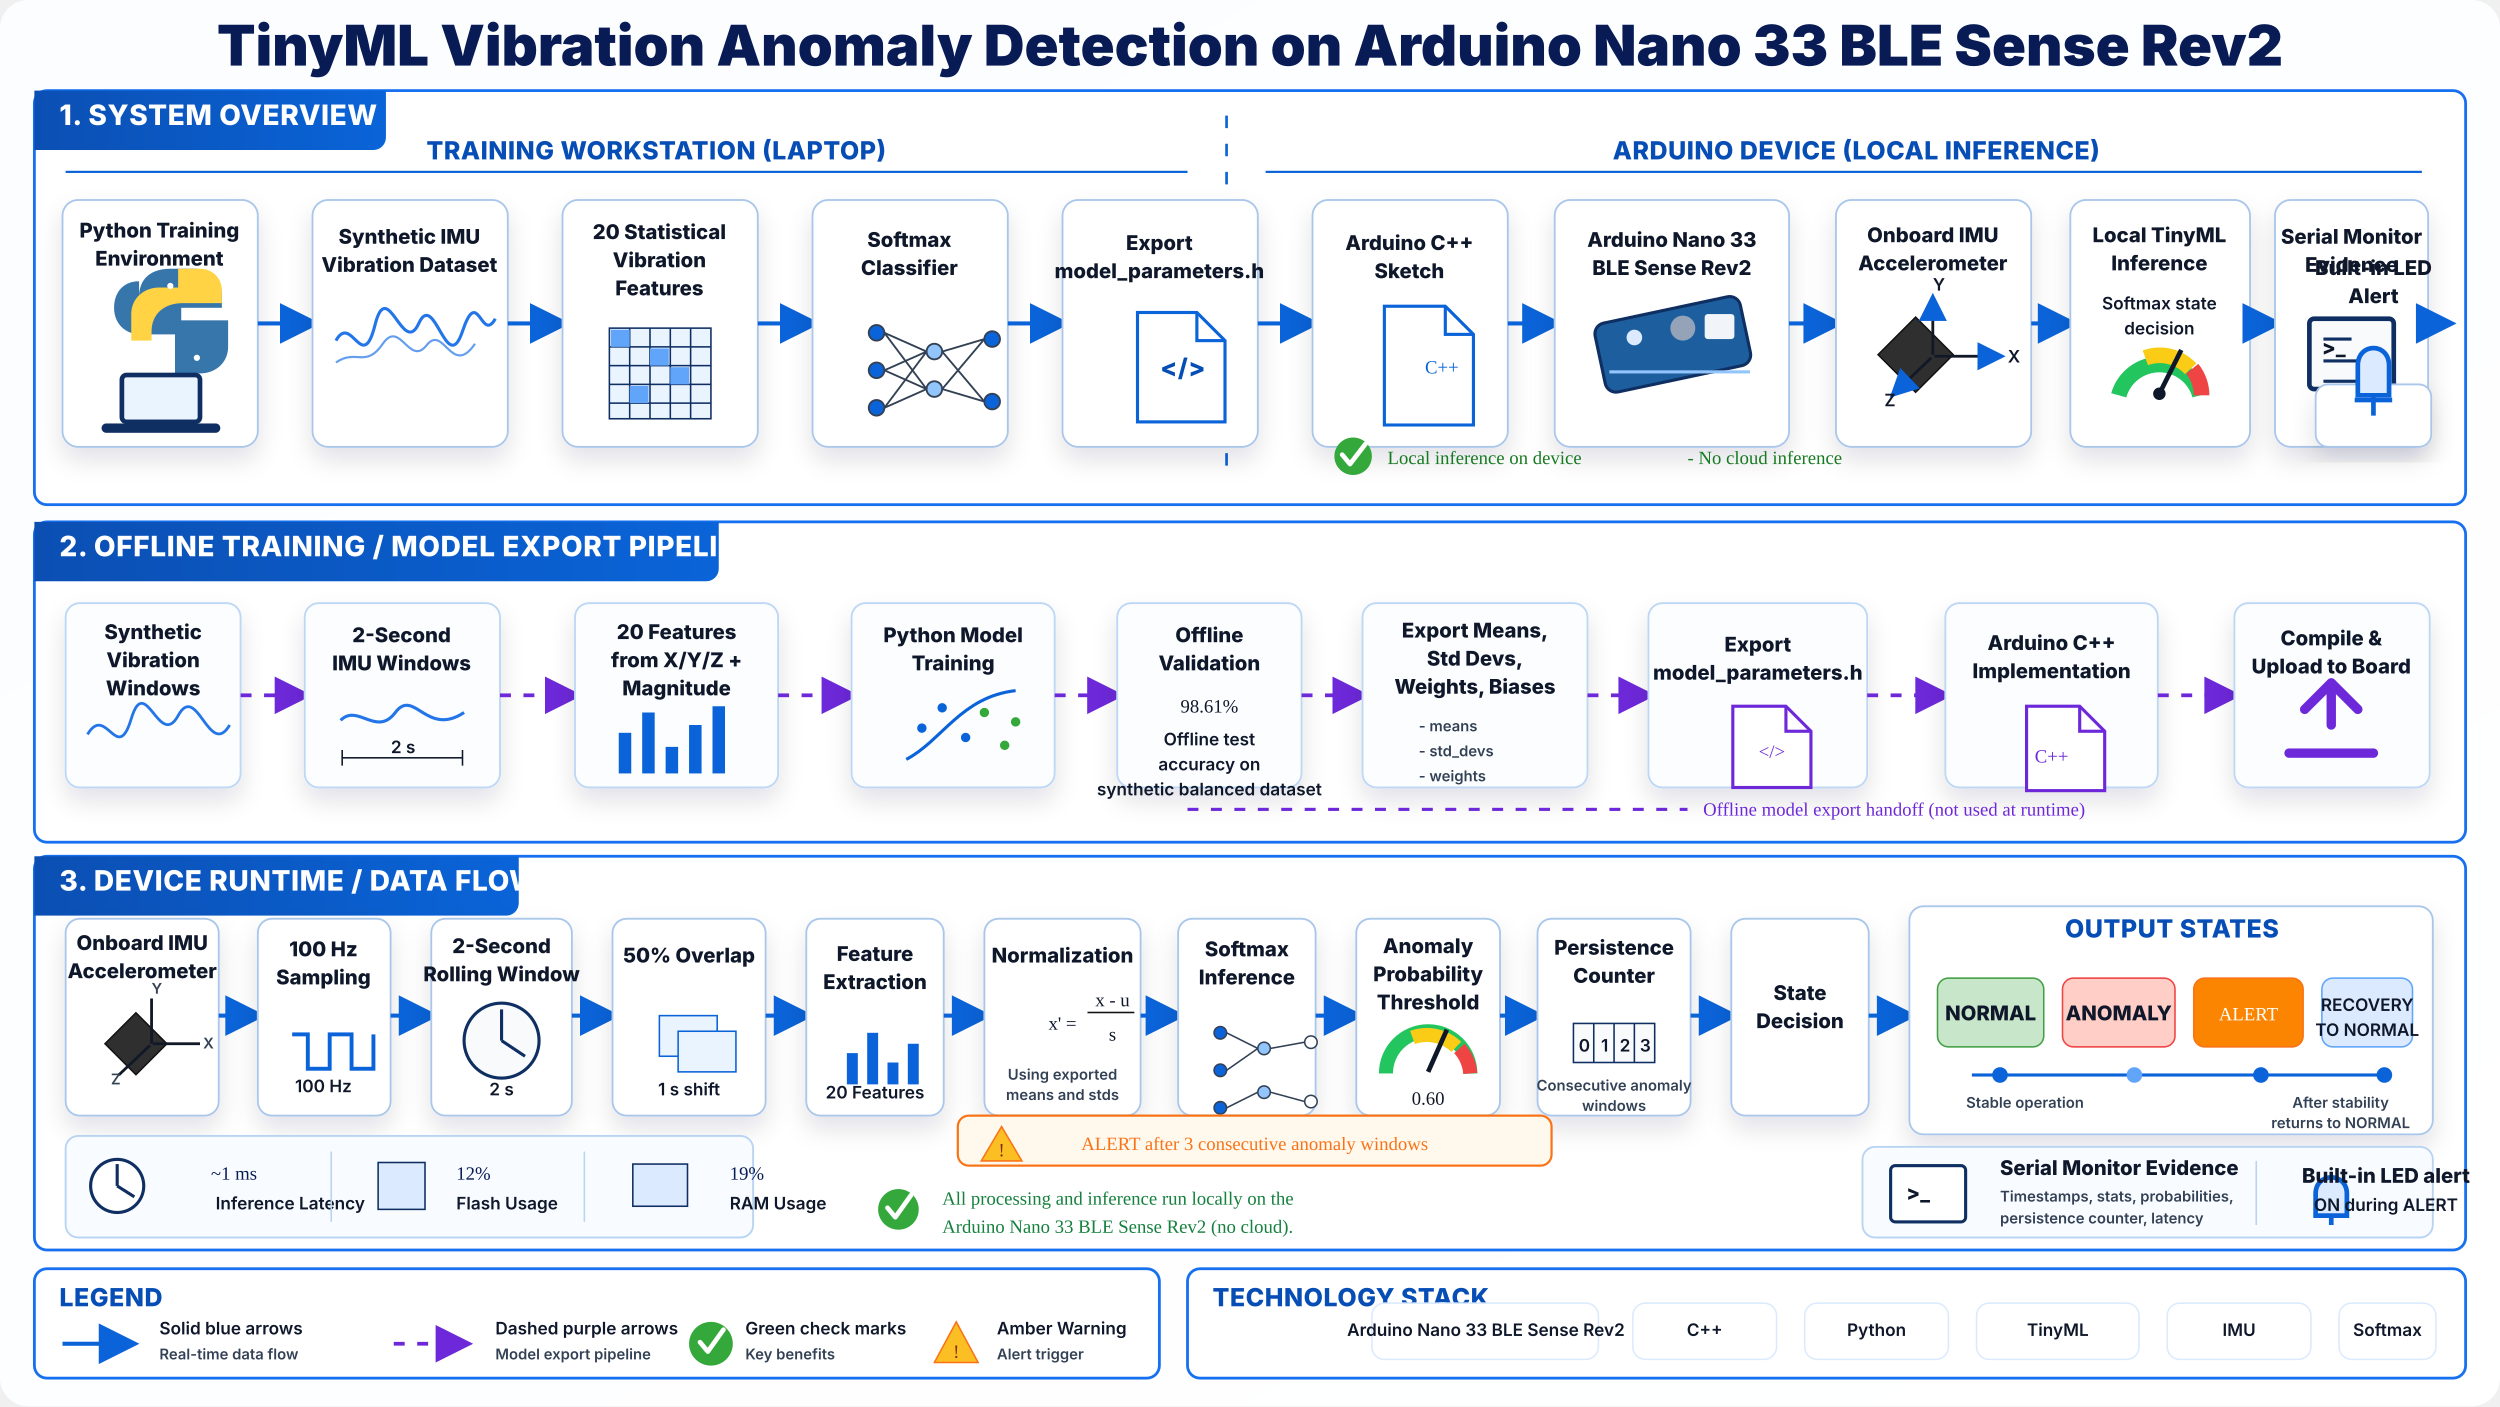
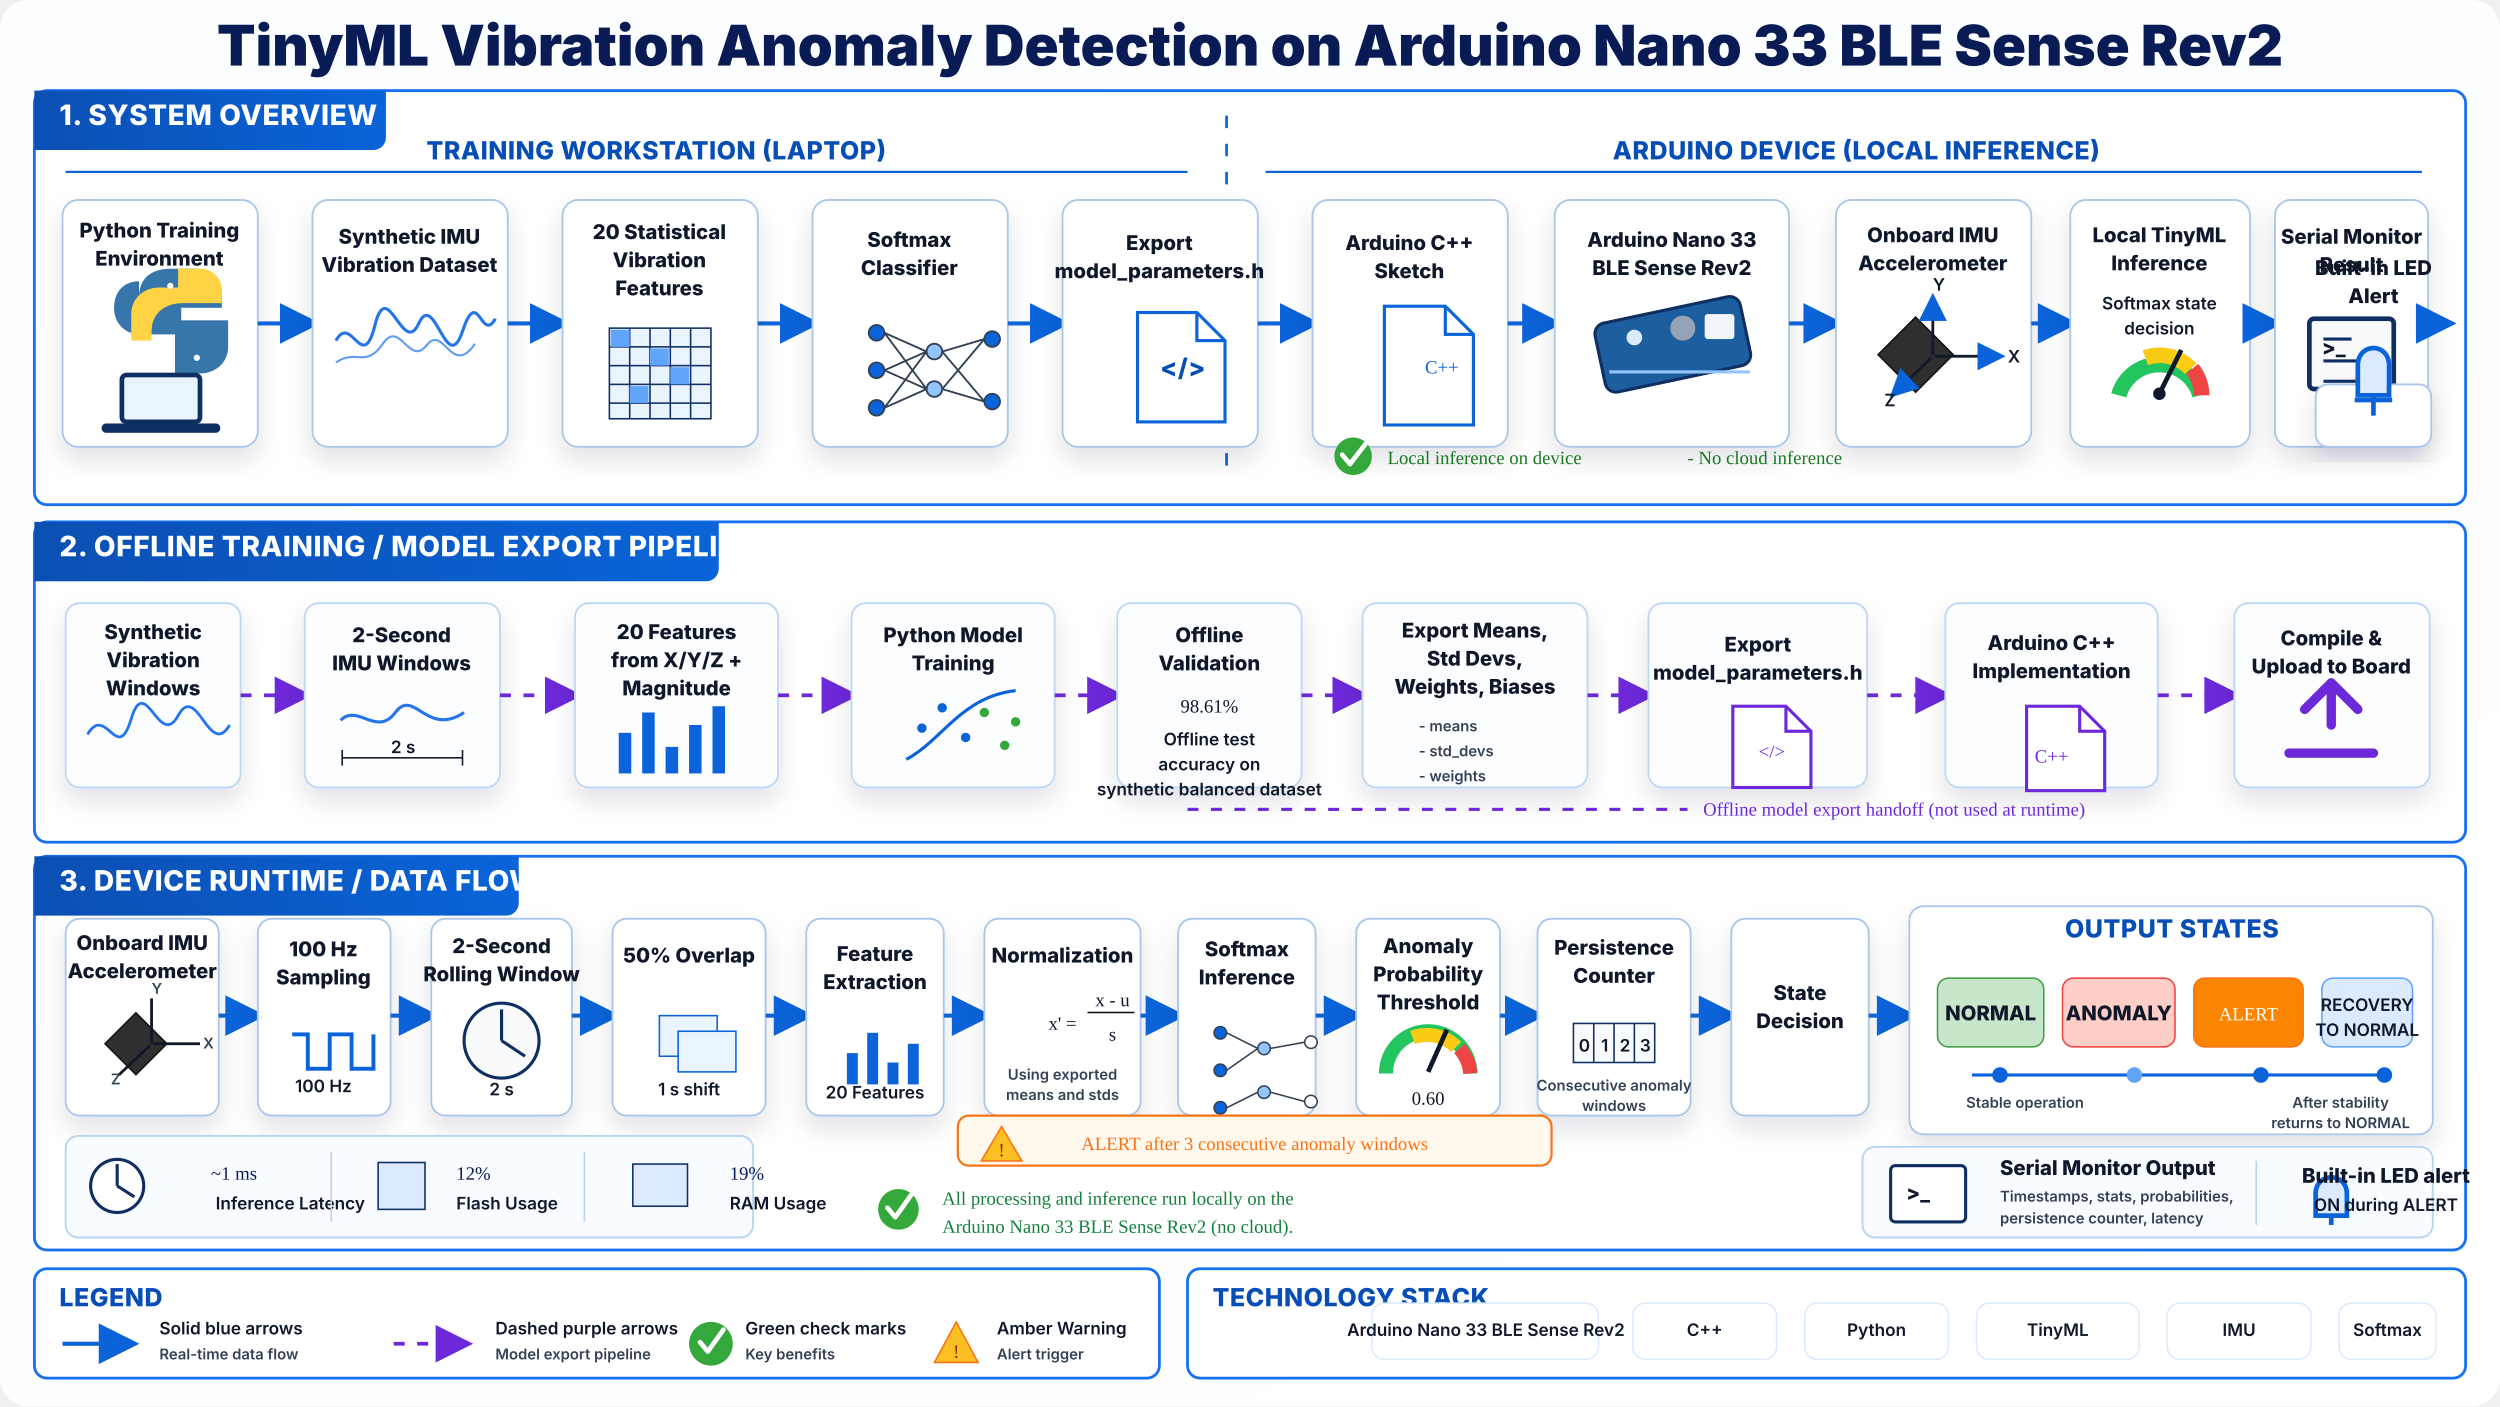
<svg xmlns="http://www.w3.org/2000/svg" width="1600" height="900" viewBox="0 0 1600 900" role="img" aria-labelledby="title desc">
  <defs>
    <linearGradient id="pageBg" x1="0" x2="1" y1="0" y2="1">
      <stop offset="0" stop-color="#fbfdff" />
      <stop offset="1" stop-color="#ffffff" />
    </linearGradient>
    <linearGradient id="blueHead" x1="0" x2="1" y1="0" y2="0">
      <stop offset="0" stop-color="#0b4fb3" />
      <stop offset="1" stop-color="#0a64d8" />
    </linearGradient>
    <filter id="shadow" x="-20%" y="-25%" width="140%" height="150%">
      <feDropShadow dx="0" dy="8" stdDeviation="8" flood-color="#0f172a" flood-opacity=".12" />
    </filter>
    <marker id="arrowBlue" markerWidth="10" markerHeight="10" refX="8" refY="5" orient="auto">
      <path d="M0 0 L10 5 L0 10Z" fill="#0a63d8" />
    </marker>
    <marker id="arrowPurple" markerWidth="10" markerHeight="10" refX="8" refY="5" orient="auto">
      <path d="M0 0 L10 5 L0 10Z" fill="#6d28d9" />
    </marker>
    <style>
      .page { fill: url(#pageBg); }
      .outer { fill: #fff; stroke: #1670f0; stroke-width: 1.8; }
      .tab { fill: url(#blueHead); }
      .tabText { fill: #fff; font: 800 18px Inter, Arial, sans-serif; letter-spacing: .02em; }
      .section { fill: #064db5; font: 800 16px Inter, Arial, sans-serif; letter-spacing: .02em; }
      .card { fill: #fff; stroke: #aac7ea; stroke-width: 1.2; filter: url(#shadow); }
      .cardSoft { fill: #fbfdff; stroke: #bdd7f4; stroke-width: 1.2; filter: url(#shadow); }
      .metric { fill: #f8fbff; stroke: #b8d4f2; stroke-width: 1.2; }
      .warn { fill: #fff8ed; stroke: #f97316; stroke-width: 1.4; }
      .greenNote { fill: #f4fff4; stroke: #22a83b; stroke-width: 1.2; }
      .title { fill: #081b55; font: 900 36px Inter, Arial, sans-serif; }
      .label { fill: #0f172a; font: 800 13px Inter, Arial, sans-serif; }
      .small { fill: #0f172a; font: 600 11px Inter, Arial, sans-serif; }
      .tiny { fill: #334155; font: 600 9.5px Inter, Arial, sans-serif; }
      .blue { fill: #0a63d8; }
      .purple { fill: #6d28d9; }
      .green { fill: #35a83c; }
      .orange { fill: #f97316; }
      .blueStroke { stroke: #0a63d8; stroke-width: 2.6; fill: none; marker-end: url(#arrowBlue); }
      .purpleStroke { stroke: #6d28d9; stroke-width: 2.4; stroke-dasharray: 7 8; fill: none; marker-end: url(#arrowPurple); }
      .thinBlue { stroke: #0a63d8; stroke-width: 1.4; fill: none; }
      .axis { stroke: #111827; stroke-width: 1.8; marker-end: url(#arrowBlue); }
      .textCenter { text-anchor: middle; }
    </style>
  </defs>
  <rect class="page" width="1600" height="900" rx="18" />
  <text x="800" y="42" class="title textCenter">TinyML Vibration Anomaly Detection on Arduino Nano 33 BLE Sense Rev2</text>
  <rect class="outer" x="22" y="58" width="1556" height="265" rx="8" />
  <path class="tab" d="M22 58h225v30a8 8 0 0 1-8 8H22z" />
  <text x="38" y="80" class="tabText">1. SYSTEM OVERVIEW</text>
  <text x="420" y="102" class="section textCenter">TRAINING WORKSTATION (LAPTOP)</text>
  <text x="1188" y="102" class="section textCenter">ARDUINO DEVICE (LOCAL INFERENCE)</text>
  <path class="thinBlue" d="M42 110H760" />
  <path class="thinBlue" d="M810 110H1550" />
  <path d="M785 74V306" stroke="#0a63d8" stroke-width="1.7" stroke-dasharray="8 10" />
  <g transform="translate(40 128)">
    <rect class="card" width="125" height="158" rx="10" />
    <text x="62" y="24" class="label textCenter">Python Training</text>
    <text x="62" y="42" class="label textCenter">Environment</text>
    <path d="M49 62c0-12 8-18 20-18h16c10 0 17 7 17 17v8H76v8h30v17c0 10-8 17-18 17H72v-25H50c-10 0-17-7-17-17 0-10 6-17 16-17z" fill="#3776ab" />
    <path d="M74 44h14c8 0 14 6 14 14v8H77c-12 0-20 7-20 18v6H44v-17c0-10 8-17 18-17h12z" fill="#ffd343" />
    <circle cx="69" cy="55" r="2" fill="#fff" />
    <circle cx="86" cy="101" r="2" fill="#fff" />
    <rect x="38" y="112" width="50" height="30" rx="3" fill="#eaf4ff" stroke="#0f2f62" stroke-width="3" />
    <path d="M28 146H98" stroke="#0f2f62" stroke-width="6" stroke-linecap="round" />
  </g>
  <path class="blueStroke" d="M165 207H200" />
  <g transform="translate(200 128)">
    <rect class="card" width="125" height="158" rx="10" />
    <text x="62" y="28" class="label textCenter">Synthetic IMU</text>
    <text x="62" y="46" class="label textCenter">Vibration Dataset</text>
    <path d="M15 90 C25 72 32 112 40 80 S58 101 68 79 86 114 96 84 108 92 117 76" stroke="#2375e8" stroke-width="2" fill="none" />
    <path d="M15 104 C28 95 34 108 45 92 S62 107 73 93 89 114 104 92" stroke="#2375e8" stroke-width="1.4" fill="none" opacity=".7" />
  </g>
  <path class="blueStroke" d="M325 207H360" />
  <g transform="translate(360 128)">
    <rect class="card" width="125" height="158" rx="10" />
    <text x="62" y="25" class="label textCenter">20 Statistical</text>
    <text x="62" y="43" class="label textCenter">Vibration</text>
    <text x="62" y="61" class="label textCenter">Features</text>
    <g transform="translate(30 82)">
      <rect width="65" height="58" fill="#eaf4ff" stroke="#0f2f62" />
      <path d="M13 0v58M26 0v58M39 0v58M52 0v58M0 12h65M0 24h65M0 36h65M0 48h65" stroke="#0f2f62" />
      <rect x="1" y="1" width="12" height="11" fill="#60a5fa" />
      <rect x="26" y="13" width="12" height="11" fill="#60a5fa" />
      <rect x="39" y="25" width="12" height="11" fill="#60a5fa" />
      <rect x="13" y="37" width="12" height="11" fill="#60a5fa" />
    </g>
  </g>
  <path class="blueStroke" d="M485 207H520" />
  <g transform="translate(520 128)">
    <rect class="card" width="125" height="158" rx="10" />
    <text x="62" y="30" class="label textCenter">Softmax</text>
    <text x="62" y="48" class="label textCenter">Classifier</text>
    <g transform="translate(33 75)" stroke="#334155" stroke-width="1.2">
      <circle cx="8" cy="10" r="5" class="blue" />
      <circle cx="8" cy="34" r="5" class="blue" />
      <circle cx="8" cy="58" r="5" class="blue" />
      <circle cx="45" cy="22" r="5" fill="#93c5fd" />
      <circle cx="45" cy="46" r="5" fill="#93c5fd" />
      <circle cx="82" cy="14" r="5" class="blue" />
      <circle cx="82" cy="54" r="5" class="blue" />
      <path d="M13 10 40 22M13 10 40 46M13 34 40 22M13 34 40 46M13 58 40 22M13 58 40 46M50 22 77 14M50 22 77 54M50 46 77 14M50 46 77 54" />
    </g>
  </g>
  <path class="blueStroke" d="M645 207H680" />
  <g transform="translate(680 128)">
    <rect class="card" width="125" height="158" rx="10" />
    <text x="62" y="32" class="label textCenter">Export</text>
    <text x="62" y="50" class="label textCenter">model_parameters.h</text>
    <path d="M48 72h38l18 18v52H48z" fill="#fff" stroke="#0a63d8" stroke-width="2" />
    <path d="M86 72v18h18" fill="none" stroke="#0a63d8" stroke-width="2" />
    <text x="77" y="113" class="section textCenter" font-size="18">&lt;/&gt;</text>
  </g>
  <path class="blueStroke" d="M805 207H840" />
  <g transform="translate(840 128)">
    <rect class="card" width="125" height="158" rx="10" />
    <text x="62" y="32" class="label textCenter">Arduino C++</text>
    <text x="62" y="50" class="label textCenter">Sketch</text>
    <path d="M46 68h39l18 18v58H46z" fill="#fff" stroke="#0a63d8" stroke-width="2" />
    <path d="M85 68v18h18" fill="none" stroke="#0a63d8" stroke-width="2" />
    <text x="72" y="111" fill="#0a63d8" font="800 20px Inter, Arial">C++</text>
  </g>
  <path class="blueStroke" d="M965 207H995" />
  <g transform="translate(995 128)">
    <rect class="card" width="150" height="158" rx="10" />
    <text x="75" y="30" class="label textCenter">Arduino Nano 33</text>
    <text x="75" y="48" class="label textCenter">BLE Sense Rev2</text>
    <rect x="28" y="70" width="95" height="45" rx="7" fill="#1d5f9e" stroke="#0f2f62" stroke-width="2" transform="rotate(-12 75 92)" />
    <circle cx="51" cy="88" r="5" fill="#dbeafe" />
    <circle cx="82" cy="82" r="8" fill="#94a3b8" />
    <rect x="96" y="73" width="19" height="16" rx="2" fill="#f1f5f9" />
    <path d="M35 110h90" stroke="#93c5fd" stroke-width="2" />
  </g>
  <path class="blueStroke" d="M1145 207H1175" />
  <g transform="translate(1175 128)">
    <rect class="card" width="125" height="158" rx="10" />
    <text x="62" y="27" class="label textCenter">Onboard IMU</text>
    <text x="62" y="45" class="label textCenter">Accelerometer</text>
    <rect x="34" y="82" width="34" height="34" transform="rotate(45 51 99)" fill="#2f2f2f" stroke="#111" />
    <path class="axis" d="M63 100H105" />
    <path class="axis" d="M62 99V63" />
    <path class="axis" d="M61 101L37 124" />
    <text x="110" y="104" class="small">X</text>
    <text x="62" y="58" class="small">Y</text>
    <text x="31" y="132" class="small">Z</text>
  </g>
  <path class="blueStroke" d="M1300 207H1325" />
  <g transform="translate(1325 128)">
    <rect class="card" width="115" height="158" rx="10" />
    <text x="57" y="27" class="label textCenter">Local TinyML</text>
    <text x="57" y="45" class="label textCenter">Inference</text>
    <text x="57" y="70" class="small textCenter">Softmax state</text>
    <text x="57" y="86" class="small textCenter">decision</text>
    <path d="M31 125 A27 27 0 0 1 83 125" fill="none" stroke="#22c55e" stroke-width="10" />
    <path d="M48 101 A27 27 0 0 1 77 108" fill="none" stroke="#facc15" stroke-width="10" />
    <path d="M78 108 A27 27 0 0 1 84 125" fill="none" stroke="#ef4444" stroke-width="10" />
    <path d="M57 124l14-28" stroke="#0f172a" stroke-width="3" />
    <circle cx="57" cy="124" r="4" fill="#0f172a" />
  </g>
  <path class="blueStroke" d="M1440 207H1456" />
  <g transform="translate(1456 128)">
    <rect class="card" width="98" height="158" rx="10" />
    <text x="49" y="28" class="label textCenter">Serial Monitor</text>
-     <text x="49" y="46" class="label textCenter">Evidence</text>
+     <text x="49" y="46" class="label textCenter">Result</text>
    <rect x="22" y="76" width="54" height="45" rx="3" fill="#f8fafc" stroke="#0f2f62" stroke-width="3" />
    <path d="M31 89h18M31 103h32M31 116h25" stroke="#0f2f62" stroke-width="2" />
    <text x="30" y="99" class="label">&gt;_</text>
  </g>
  <path class="blueStroke" d="M1554 207H1567" />
  <g transform="translate(1482 246)">
    <rect class="card" width="74" height="40" rx="8" />
    <text x="37" y="-70" class="label textCenter">Built-in LED</text>
    <text x="37" y="-52" class="label textCenter">Alert</text>
    <path d="M37 -10v30" stroke="#0a63d8" stroke-width="3" />
    <path d="M25 10h24" stroke="#0a63d8" stroke-width="3" />
    <path d="M27 -12c0-15 20-15 20 0v19H27z" fill="#dbeafe" stroke="#0a63d8" stroke-width="3" />
  </g>
  <g transform="translate(850 292)">
    <circle cx="16" cy="0" r="12" class="green" />
    <path d="M9 -1l5 6 10-13" fill="none" stroke="#fff" stroke-width="3" stroke-linecap="round" stroke-linejoin="round" />
    <text x="38" y="5" fill="#167a21" font="800 14px Inter, Arial">Local inference on device</text>
    <text x="230" y="5" fill="#167a21" font="800 14px Inter, Arial">- No cloud inference</text>
  </g>
  <rect class="outer" x="22" y="334" width="1556" height="205" rx="8" />
  <path class="tab" d="M22 334h438v30a8 8 0 0 1-8 8H22z" />
  <text x="38" y="356" class="tabText">2. OFFLINE TRAINING / MODEL EXPORT PIPELINE</text>
  <g transform="translate(42 386)">
    <rect class="cardSoft" width="112" height="118" rx="9" />
    <text x="56" y="23" class="label textCenter">Synthetic</text>
    <text x="56" y="41" class="label textCenter">Vibration</text>
    <text x="56" y="59" class="label textCenter">Windows</text>
    <path d="M14 84 C26 64 33 104 42 74 S60 94 72 72 92 100 105 78" stroke="#2375e8" stroke-width="1.8" fill="none" />
  </g>
  <path class="purpleStroke" d="M154 445H195" />
  <g transform="translate(195 386)">
    <rect class="cardSoft" width="125" height="118" rx="9" />
    <text x="62" y="25" class="label textCenter">2-Second</text>
    <text x="62" y="43" class="label textCenter">IMU Windows</text>
    <path d="M23 75 C34 64 46 86 58 70 S78 86 102 70" stroke="#2375e8" stroke-width="2" fill="none" />
    <path d="M24 99H101M24 94v10M101 94v10" stroke="#0f172a" />
    <text x="63" y="96" class="small textCenter">2 s</text>
  </g>
  <path class="purpleStroke" d="M320 445H368" />
  <g transform="translate(368 386)">
    <rect class="cardSoft" width="130" height="118" rx="9" />
    <text x="65" y="23" class="label textCenter">20 Features</text>
    <text x="65" y="41" class="label textCenter">from X/Y/Z +</text>
    <text x="65" y="59" class="label textCenter">Magnitude</text>
    <rect x="28" y="83" width="8" height="26" class="blue" />
    <rect x="43" y="70" width="8" height="39" class="blue" />
    <rect x="58" y="92" width="8" height="17" class="blue" />
    <rect x="73" y="78" width="8" height="31" class="blue" />
    <rect x="88" y="66" width="8" height="43" class="blue" />
  </g>
  <path class="purpleStroke" d="M498 445H545" />
  <g transform="translate(545 386)">
    <rect class="cardSoft" width="130" height="118" rx="9" />
    <text x="65" y="25" class="label textCenter">Python Model</text>
    <text x="65" y="43" class="label textCenter">Training</text>
    <circle cx="45" cy="80" r="3" class="blue" />
    <circle cx="58" cy="67" r="3" class="blue" />
    <circle cx="73" cy="86" r="3" class="blue" />
    <circle cx="85" cy="70" r="3" class="green" />
    <circle cx="98" cy="91" r="3" class="green" />
    <circle cx="105" cy="76" r="3" class="green" />
    <path d="M35 100C58 88 70 60 105 56" stroke="#0a63d8" stroke-width="2" fill="none" />
  </g>
  <path class="purpleStroke" d="M675 445H715" />
  <g transform="translate(715 386)">
    <rect class="cardSoft" width="118" height="118" rx="9" />
    <text x="59" y="25" class="label textCenter">Offline</text>
    <text x="59" y="43" class="label textCenter">Validation</text>
    <text x="59" y="70" fill="#0f172a" font="900 22px Inter, Arial" text-anchor="middle">98.61%</text>
    <text x="59" y="91" class="small textCenter">Offline test</text>
    <text x="59" y="107" class="small textCenter">accuracy on</text>
    <text x="59" y="123" class="small textCenter">synthetic balanced dataset</text>
  </g>
  <path class="purpleStroke" d="M833 445H872" />
  <g transform="translate(872 386)">
    <rect class="cardSoft" width="144" height="118" rx="9" />
    <text x="72" y="22" class="label textCenter">Export Means,</text>
    <text x="72" y="40" class="label textCenter">Std Devs,</text>
    <text x="72" y="58" class="label textCenter">Weights, Biases</text>
    <text x="36" y="82" class="tiny">- means</text>
    <text x="36" y="98" class="tiny">- std_devs</text>
    <text x="36" y="114" class="tiny">- weights</text>
  </g>
  <path class="purpleStroke" d="M1016 445H1055" />
  <g transform="translate(1055 386)">
    <rect class="cardSoft" width="140" height="118" rx="9" />
    <text x="70" y="31" class="label textCenter">Export</text>
    <text x="70" y="49" class="label textCenter">model_parameters.h</text>
    <path d="M54 66h34l16 16v36H54z" fill="#fff" stroke="#6d28d9" stroke-width="2" />
    <path d="M88 66v16h16" fill="none" stroke="#6d28d9" stroke-width="2" />
    <text x="79" y="99" fill="#6d28d9" font="800 18px Inter, Arial" text-anchor="middle">&lt;/&gt;</text>
  </g>
  <path class="purpleStroke" d="M1195 445H1245" />
  <g transform="translate(1245 386)">
    <rect class="cardSoft" width="136" height="118" rx="9" />
    <text x="68" y="30" class="label textCenter">Arduino C++</text>
    <text x="68" y="48" class="label textCenter">Implementation</text>
    <path d="M52 66h34l16 16v38H52z" fill="#fff" stroke="#6d28d9" stroke-width="2" />
    <path d="M86 66v16h16" fill="none" stroke="#6d28d9" stroke-width="2" />
    <text x="68" y="102" fill="#6d28d9" font="800 18px Inter, Arial" text-anchor="middle">C++</text>
  </g>
  <path class="purpleStroke" d="M1381 445H1430" />
  <g transform="translate(1430 386)">
    <rect class="cardSoft" width="125" height="118" rx="9" />
    <text x="62" y="27" class="label textCenter">Compile &amp;</text>
    <text x="62" y="45" class="label textCenter">Upload to Board</text>
    <path d="M62 78v-25M45 68l17-17 17 17" stroke="#6d28d9" stroke-width="6" fill="none" stroke-linecap="round" stroke-linejoin="round" />
    <path d="M35 96h54" stroke="#6d28d9" stroke-width="6" stroke-linecap="round" />
  </g>
  <path d="M760 518H1080" stroke="#6d28d9" stroke-width="2" stroke-dasharray="7 8" />
  <text x="1090" y="522" fill="#6d28d9" font="800 13px Inter, Arial">Offline model export handoff (not used at runtime)</text>
  <rect class="outer" x="22" y="548" width="1556" height="252" rx="8" />
  <path class="tab" d="M22 548h310v30a8 8 0 0 1-8 8H22z" />
  <text x="38" y="570" class="tabText">3. DEVICE RUNTIME / DATA FLOW</text>
  <g transform="translate(42 588)">
    <rect class="card" width="98" height="126" rx="9" />
    <text x="49" y="20" class="label textCenter">Onboard IMU</text>
    <text x="49" y="38" class="label textCenter">Accelerometer</text>
    <rect x="31" y="66" width="28" height="28" transform="rotate(45 45 80)" fill="#2f2f2f" stroke="#111" />
    <path d="M56 80H86M55 80V51M54 81L34 100" stroke="#111827" stroke-width="1.8" />
    <text x="88" y="83" class="tiny">X</text>
    <text x="55" y="48" class="tiny">Y</text>
    <text x="29" y="106" class="tiny">Z</text>
  </g>
  <path class="blueStroke" d="M140 650H165" />
  <g transform="translate(165 588)">
    <rect class="card" width="85" height="126" rx="9" />
    <text x="42" y="24" class="label textCenter">100 Hz</text>
    <text x="42" y="42" class="label textCenter">Sampling</text>
    <path d="M22 74h10v22h14V74h14v22h14V74" stroke="#0a63d8" stroke-width="2.5" fill="none" />
    <text x="42" y="111" class="small textCenter">100 Hz</text>
  </g>
  <path class="blueStroke" d="M250 650H276" />
  <g transform="translate(276 588)">
    <rect class="card" width="90" height="126" rx="9" />
    <text x="45" y="22" class="label textCenter">2-Second</text>
    <text x="45" y="40" class="label textCenter">Rolling Window</text>
    <circle cx="45" cy="78" r="24" fill="#f8fafc" stroke="#0f2f62" stroke-width="2" />
    <path d="M45 78V58M45 78L60 88" stroke="#0f2f62" stroke-width="2" />
    <text x="45" y="113" class="small textCenter">2 s</text>
  </g>
  <path class="blueStroke" d="M366 650H392" />
  <g transform="translate(392 588)">
    <rect class="card" width="98" height="126" rx="9" />
    <text x="49" y="28" class="label textCenter">50% Overlap</text>
    <rect x="30" y="62" width="37" height="26" fill="#eaf4ff" stroke="#0a63d8" />
    <rect x="42" y="72" width="37" height="26" fill="#eaf4ff" stroke="#0a63d8" />
    <text x="49" y="113" class="small textCenter">1 s shift</text>
  </g>
  <path class="blueStroke" d="M490 650H516" />
  <g transform="translate(516 588)">
    <rect class="card" width="88" height="126" rx="9" />
    <text x="44" y="27" class="label textCenter">Feature</text>
    <text x="44" y="45" class="label textCenter">Extraction</text>
    <rect x="26" y="86" width="7" height="20" class="blue" />
    <rect x="39" y="73" width="7" height="33" class="blue" />
    <rect x="52" y="92" width="7" height="14" class="blue" />
    <rect x="65" y="80" width="7" height="26" class="blue" />
    <text x="44" y="115" class="small textCenter">20 Features</text>
  </g>
  <path class="blueStroke" d="M604 650H630" />
  <g transform="translate(630 588)">
    <rect class="card" width="100" height="126" rx="9" />
    <text x="50" y="28" class="label textCenter">Normalization</text>
    <text x="50" y="71" fill="#0f172a" font="700 21px Inter, Arial" text-anchor="middle">x' =</text>
    <path d="M66 60h30" stroke="#111" />
    <text x="82" y="56" fill="#0f172a" font="700 16px Inter, Arial" text-anchor="middle">x - u</text>
    <text x="82" y="78" fill="#0f172a" font="700 16px Inter, Arial" text-anchor="middle">s</text>
    <text x="50" y="103" class="tiny textCenter">Using exported</text>
    <text x="50" y="116" class="tiny textCenter">means and stds</text>
  </g>
  <path class="blueStroke" d="M730 650H754" />
  <g transform="translate(754 588)">
    <rect class="card" width="88" height="126" rx="9" />
    <text x="44" y="24" class="label textCenter">Softmax</text>
    <text x="44" y="42" class="label textCenter">Inference</text>
    <g transform="translate(19 63)" stroke="#334155" stroke-width="1">
      <circle cx="8" cy="10" r="4" class="blue" />
      <circle cx="8" cy="34" r="4" class="blue" />
      <circle cx="8" cy="58" r="4" class="blue" />
      <circle cx="36" cy="20" r="4" fill="#93c5fd" />
      <circle cx="36" cy="48" r="4" fill="#93c5fd" />
      <circle cx="66" cy="16" r="4" fill="#fff" />
      <circle cx="66" cy="54" r="4" fill="#fff" />
      <path d="M12 10 32 20M12 34 32 20M12 58 32 48M40 20 62 16M40 48 62 54" />
    </g>
  </g>
  <path class="blueStroke" d="M842 650H868" />
  <g transform="translate(868 588)">
    <rect class="card" width="92" height="126" rx="9" />
    <text x="46" y="22" class="label textCenter">Anomaly</text>
    <text x="46" y="40" class="label textCenter">Probability</text>
    <text x="46" y="58" class="label textCenter">Threshold</text>
    <path d="M19 99 A27 27 0 0 1 73 99" fill="none" stroke="#22c55e" stroke-width="9" />
    <path d="M36 76 A27 27 0 0 1 64 82" fill="none" stroke="#facc15" stroke-width="9" />
    <path d="M66 83 A27 27 0 0 1 73 99" fill="none" stroke="#ef4444" stroke-width="9" />
    <path d="M46 98l12-27" stroke="#0f172a" stroke-width="3" />
    <text x="46" y="119" fill="#0f172a" font="800 14px Inter, Arial" text-anchor="middle">0.60</text>
  </g>
  <path class="blueStroke" d="M960 650H984" />
  <g transform="translate(984 588)">
    <rect class="card" width="98" height="126" rx="9" />
    <text x="49" y="23" class="label textCenter">Persistence</text>
    <text x="49" y="41" class="label textCenter">Counter</text>
    <rect x="23" y="67" width="52" height="25" fill="#f8fafc" stroke="#0f2f62" />
    <path d="M36 67v25M49 67v25M62 67v25" stroke="#0f2f62" />
    <text x="30" y="85" class="small textCenter">0</text>
    <text x="43" y="85" class="small textCenter">1</text>
    <text x="56" y="85" class="small textCenter">2</text>
    <text x="69" y="85" class="small textCenter">3</text>
    <text x="49" y="110" class="tiny textCenter">Consecutive anomaly</text>
    <text x="49" y="123" class="tiny textCenter">windows</text>
  </g>
  <path class="blueStroke" d="M1082 650H1108" />
  <g transform="translate(1108 588)">
    <rect class="card" width="88" height="126" rx="9" />
    <text x="44" y="52" class="label textCenter">State</text>
    <text x="44" y="70" class="label textCenter">Decision</text>
  </g>
  <path class="blueStroke" d="M1196 650H1222" />
  <g transform="translate(1222 580)">
    <rect class="card" width="335" height="146" rx="9" />
    <text x="168" y="20" class="section textCenter">OUTPUT STATES</text>
    <rect x="18" y="46" width="68" height="44" rx="7" fill="#c8e6c9" stroke="#43a047" />
    <rect x="98" y="46" width="72" height="44" rx="7" fill="#ffcec7" stroke="#ef4444" />
    <rect x="182" y="46" width="70" height="44" rx="7" fill="#fb8500" stroke="#f97316" />
    <rect x="264" y="46" width="58" height="44" rx="7" fill="#dbeafe" stroke="#60a5fa" />
    <text x="52" y="73" class="label textCenter">NORMAL</text>
    <text x="134" y="73" class="label textCenter">ANOMALY</text>
    <text x="217" y="73" fill="#fff" font="800 13px Inter, Arial" text-anchor="middle">ALERT</text>
    <text x="293" y="67" class="small textCenter">RECOVERY</text>
    <text x="293" y="83" class="small textCenter">TO NORMAL</text>
    <path d="M40 108H307" stroke="#0a63d8" stroke-width="2" />
    <circle cx="58" cy="108" r="5" class="blue" />
    <circle cx="144" cy="108" r="5" fill="#60a5fa" />
    <circle cx="225" cy="108" r="5" class="blue" />
    <circle cx="304" cy="108" r="5" class="blue" />
    <text x="74" y="129" class="tiny textCenter">Stable operation</text>
    <text x="276" y="129" class="tiny textCenter">After stability</text>
    <text x="276" y="142" class="tiny textCenter">returns to NORMAL</text>
  </g>
  <g transform="translate(42 727)">
    <rect class="metric" width="440" height="65" rx="8" />
    <circle cx="33" cy="32" r="17" fill="#fff" stroke="#0f2f62" stroke-width="2" />
    <path d="M33 32V18M33 32L44 39" stroke="#0f2f62" stroke-width="2" />
    <text x="93" y="28" fill="#081b55" font="900 25px Inter, Arial">~1 ms</text>
    <text x="96" y="47" class="small">Inference Latency</text>
    <path d="M170 10V55" stroke="#b8d4f2" />
    <rect x="200" y="17" width="30" height="30" fill="#dbeafe" stroke="#0f2f62" />
    <text x="250" y="28" fill="#081b55" font="900 25px Inter, Arial">12%</text>
    <text x="250" y="47" class="small">Flash Usage</text>
    <path d="M332 10V55" stroke="#b8d4f2" />
    <rect x="363" y="18" width="35" height="27" fill="#dbeafe" stroke="#0f2f62" />
    <text x="425" y="28" fill="#081b55" font="900 25px Inter, Arial">19%</text>
    <text x="425" y="47" class="small">RAM Usage</text>
  </g>
  <g transform="translate(613 714)">
    <rect class="warn" width="380" height="32" rx="7" />
    <text x="190" y="22" fill="#f97316" font="800 16px Inter, Arial" text-anchor="middle">ALERT after 3 consecutive anomaly windows</text>
    <path d="M28 7l13 22H15z" fill="#fbbf24" stroke="#f97316" />
    <text x="28" y="26" fill="#7c2d12" font="900 18px Inter, Arial" text-anchor="middle">!</text>
  </g>
  <g transform="translate(560 760)">
    <circle cx="15" cy="14" r="13" class="green" />
    <path d="M8 13l5 6 10-14" fill="none" stroke="#fff" stroke-width="3" stroke-linecap="round" stroke-linejoin="round" />
    <text x="43" y="11" fill="#15803d" font="800 14px Inter, Arial">All processing and inference run locally on the</text>
    <text x="43" y="29" fill="#15803d" font="800 14px Inter, Arial">Arduino Nano 33 BLE Sense Rev2 (no cloud).</text>
  </g>
  <g transform="translate(1192 734)">
    <rect class="metric" width="365" height="58" rx="8" />
    <rect x="18" y="12" width="48" height="36" rx="3" fill="#fff" stroke="#0f2f62" stroke-width="2" />
    <text x="28" y="34" class="label">&gt;_</text>
-     <text x="88" y="18" class="label">Serial Monitor Evidence</text>
+     <text x="88" y="18" class="label">Serial Monitor Output</text>
    <text x="88" y="35" class="tiny">Timestamps, stats, probabilities,</text>
    <text x="88" y="49" class="tiny">persistence counter, latency</text>
    <path d="M252 9V50" stroke="#b8d4f2" />
    <path d="M300 30v20" stroke="#0a63d8" stroke-width="3" />
    <path d="M290 30c0-14 20-14 20 0v14h-20z" fill="#dbeafe" stroke="#0a63d8" stroke-width="3" />
    <text x="335" y="23" class="label textCenter">Built-in LED alert</text>
    <text x="335" y="41" class="small textCenter">ON during ALERT</text>
  </g>
  <g transform="translate(22 812)">
    <rect class="outer" width="720" height="70" rx="8" />
    <text x="16" y="24" class="section">LEGEND</text>
    <path class="blueStroke" d="M18 48H62" />
    <text x="80" y="42" class="small">Solid blue arrows</text>
    <text x="80" y="58" class="tiny">Real-time data flow</text>
    <path class="purpleStroke" d="M230 48H276" />
    <text x="295" y="42" class="small">Dashed purple arrows</text>
    <text x="295" y="58" class="tiny">Model export pipeline</text>
    <circle cx="433" cy="48" r="14" class="green" />
    <path d="M426 47l5 6 10-14" fill="none" stroke="#fff" stroke-width="3" stroke-linecap="round" stroke-linejoin="round" />
    <text x="455" y="42" class="small">Green check marks</text>
    <text x="455" y="58" class="tiny">Key benefits</text>
    <path d="M590 34l14 26h-28z" fill="#fbbf24" stroke="#f97316" />
    <text x="590" y="57" fill="#7c2d12" font="900 18px Inter, Arial" text-anchor="middle">!</text>
    <text x="616" y="42" class="small">Amber Warning</text>
    <text x="616" y="58" class="tiny">Alert trigger</text>
  </g>
  <g transform="translate(760 812)">
    <rect class="outer" width="818" height="70" rx="8" />
    <text x="16" y="24" class="section">TECHNOLOGY STACK</text>
    <rect x="118" y="22" width="145" height="36" rx="8" fill="#fff" stroke="#dbeafe" />
    <text x="191" y="43" class="small textCenter">Arduino Nano 33 BLE Sense Rev2</text>
    <rect x="285" y="22" width="92" height="36" rx="8" fill="#fff" stroke="#dbeafe" />
    <text x="331" y="43" class="small textCenter">C++</text>
    <rect x="395" y="22" width="92" height="36" rx="8" fill="#fff" stroke="#dbeafe" />
    <text x="441" y="43" class="small textCenter">Python</text>
    <rect x="505" y="22" width="104" height="36" rx="8" fill="#fff" stroke="#dbeafe" />
    <text x="557" y="43" class="small textCenter">TinyML</text>
    <rect x="627" y="22" width="92" height="36" rx="8" fill="#fff" stroke="#dbeafe" />
    <text x="673" y="43" class="small textCenter">IMU</text>
    <rect x="737" y="22" width="62" height="36" rx="8" fill="#fff" stroke="#dbeafe" />
    <text x="768" y="43" class="small textCenter">Softmax</text>
  </g>
</svg>
